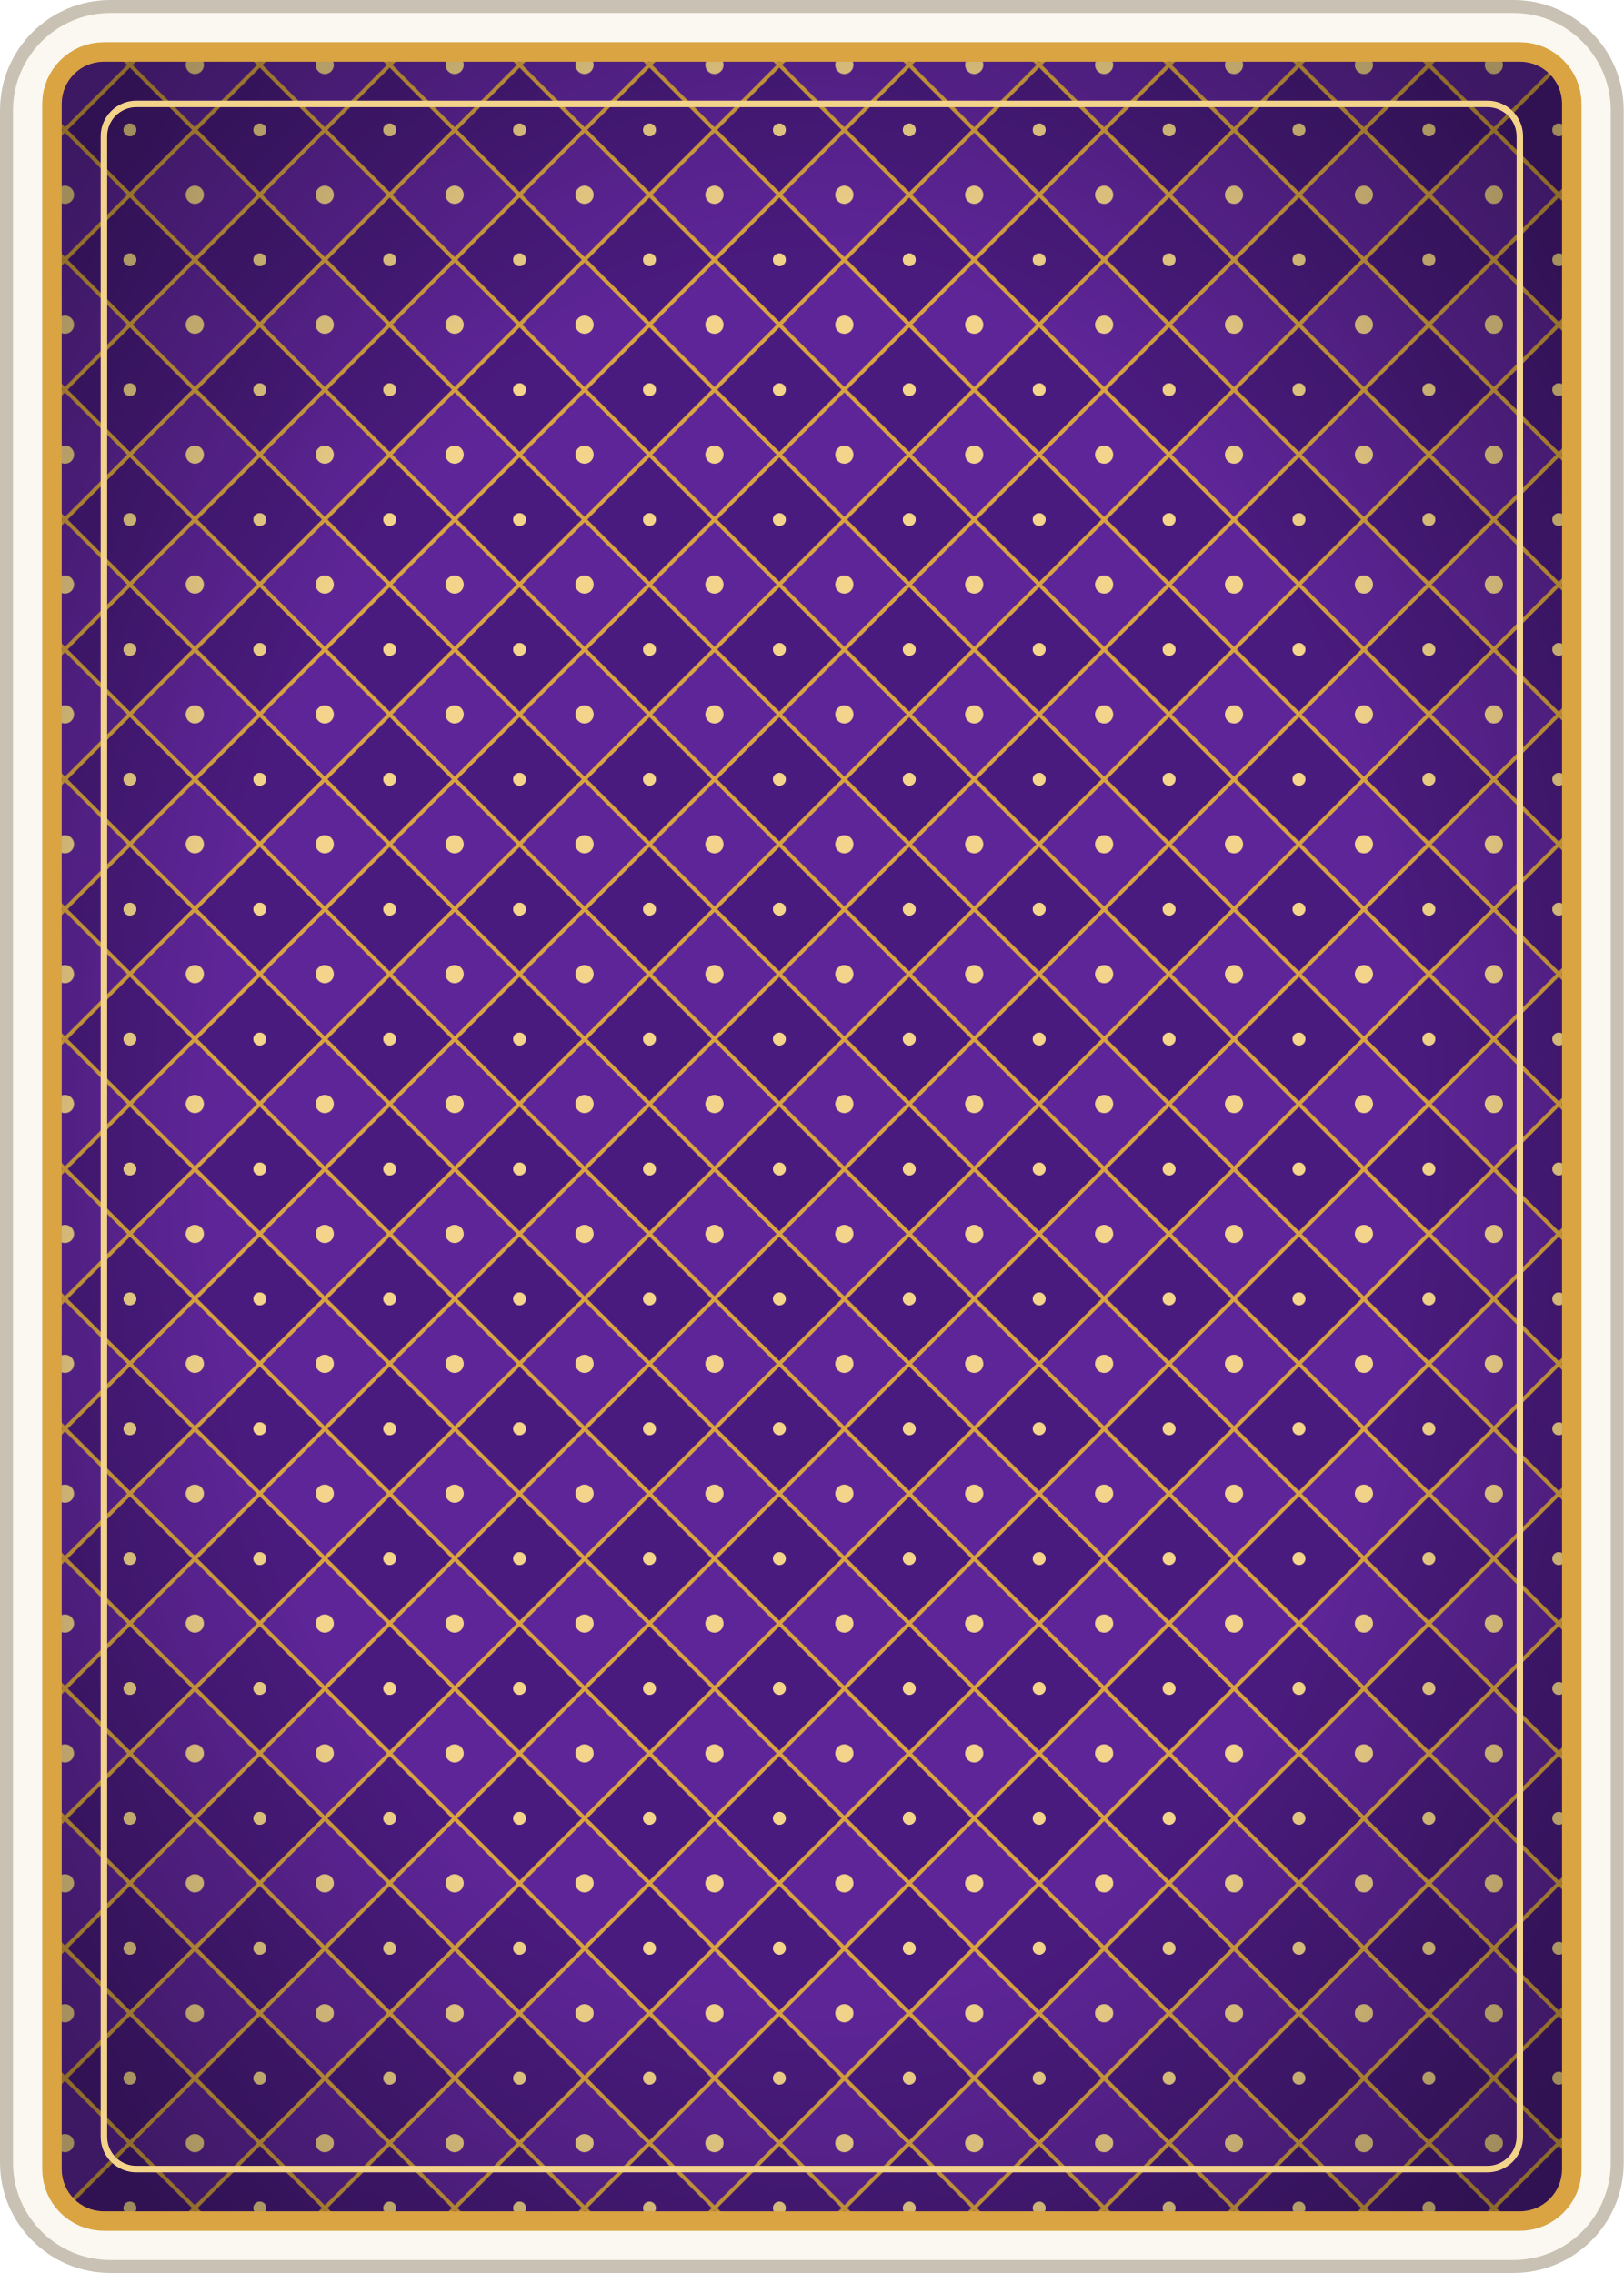
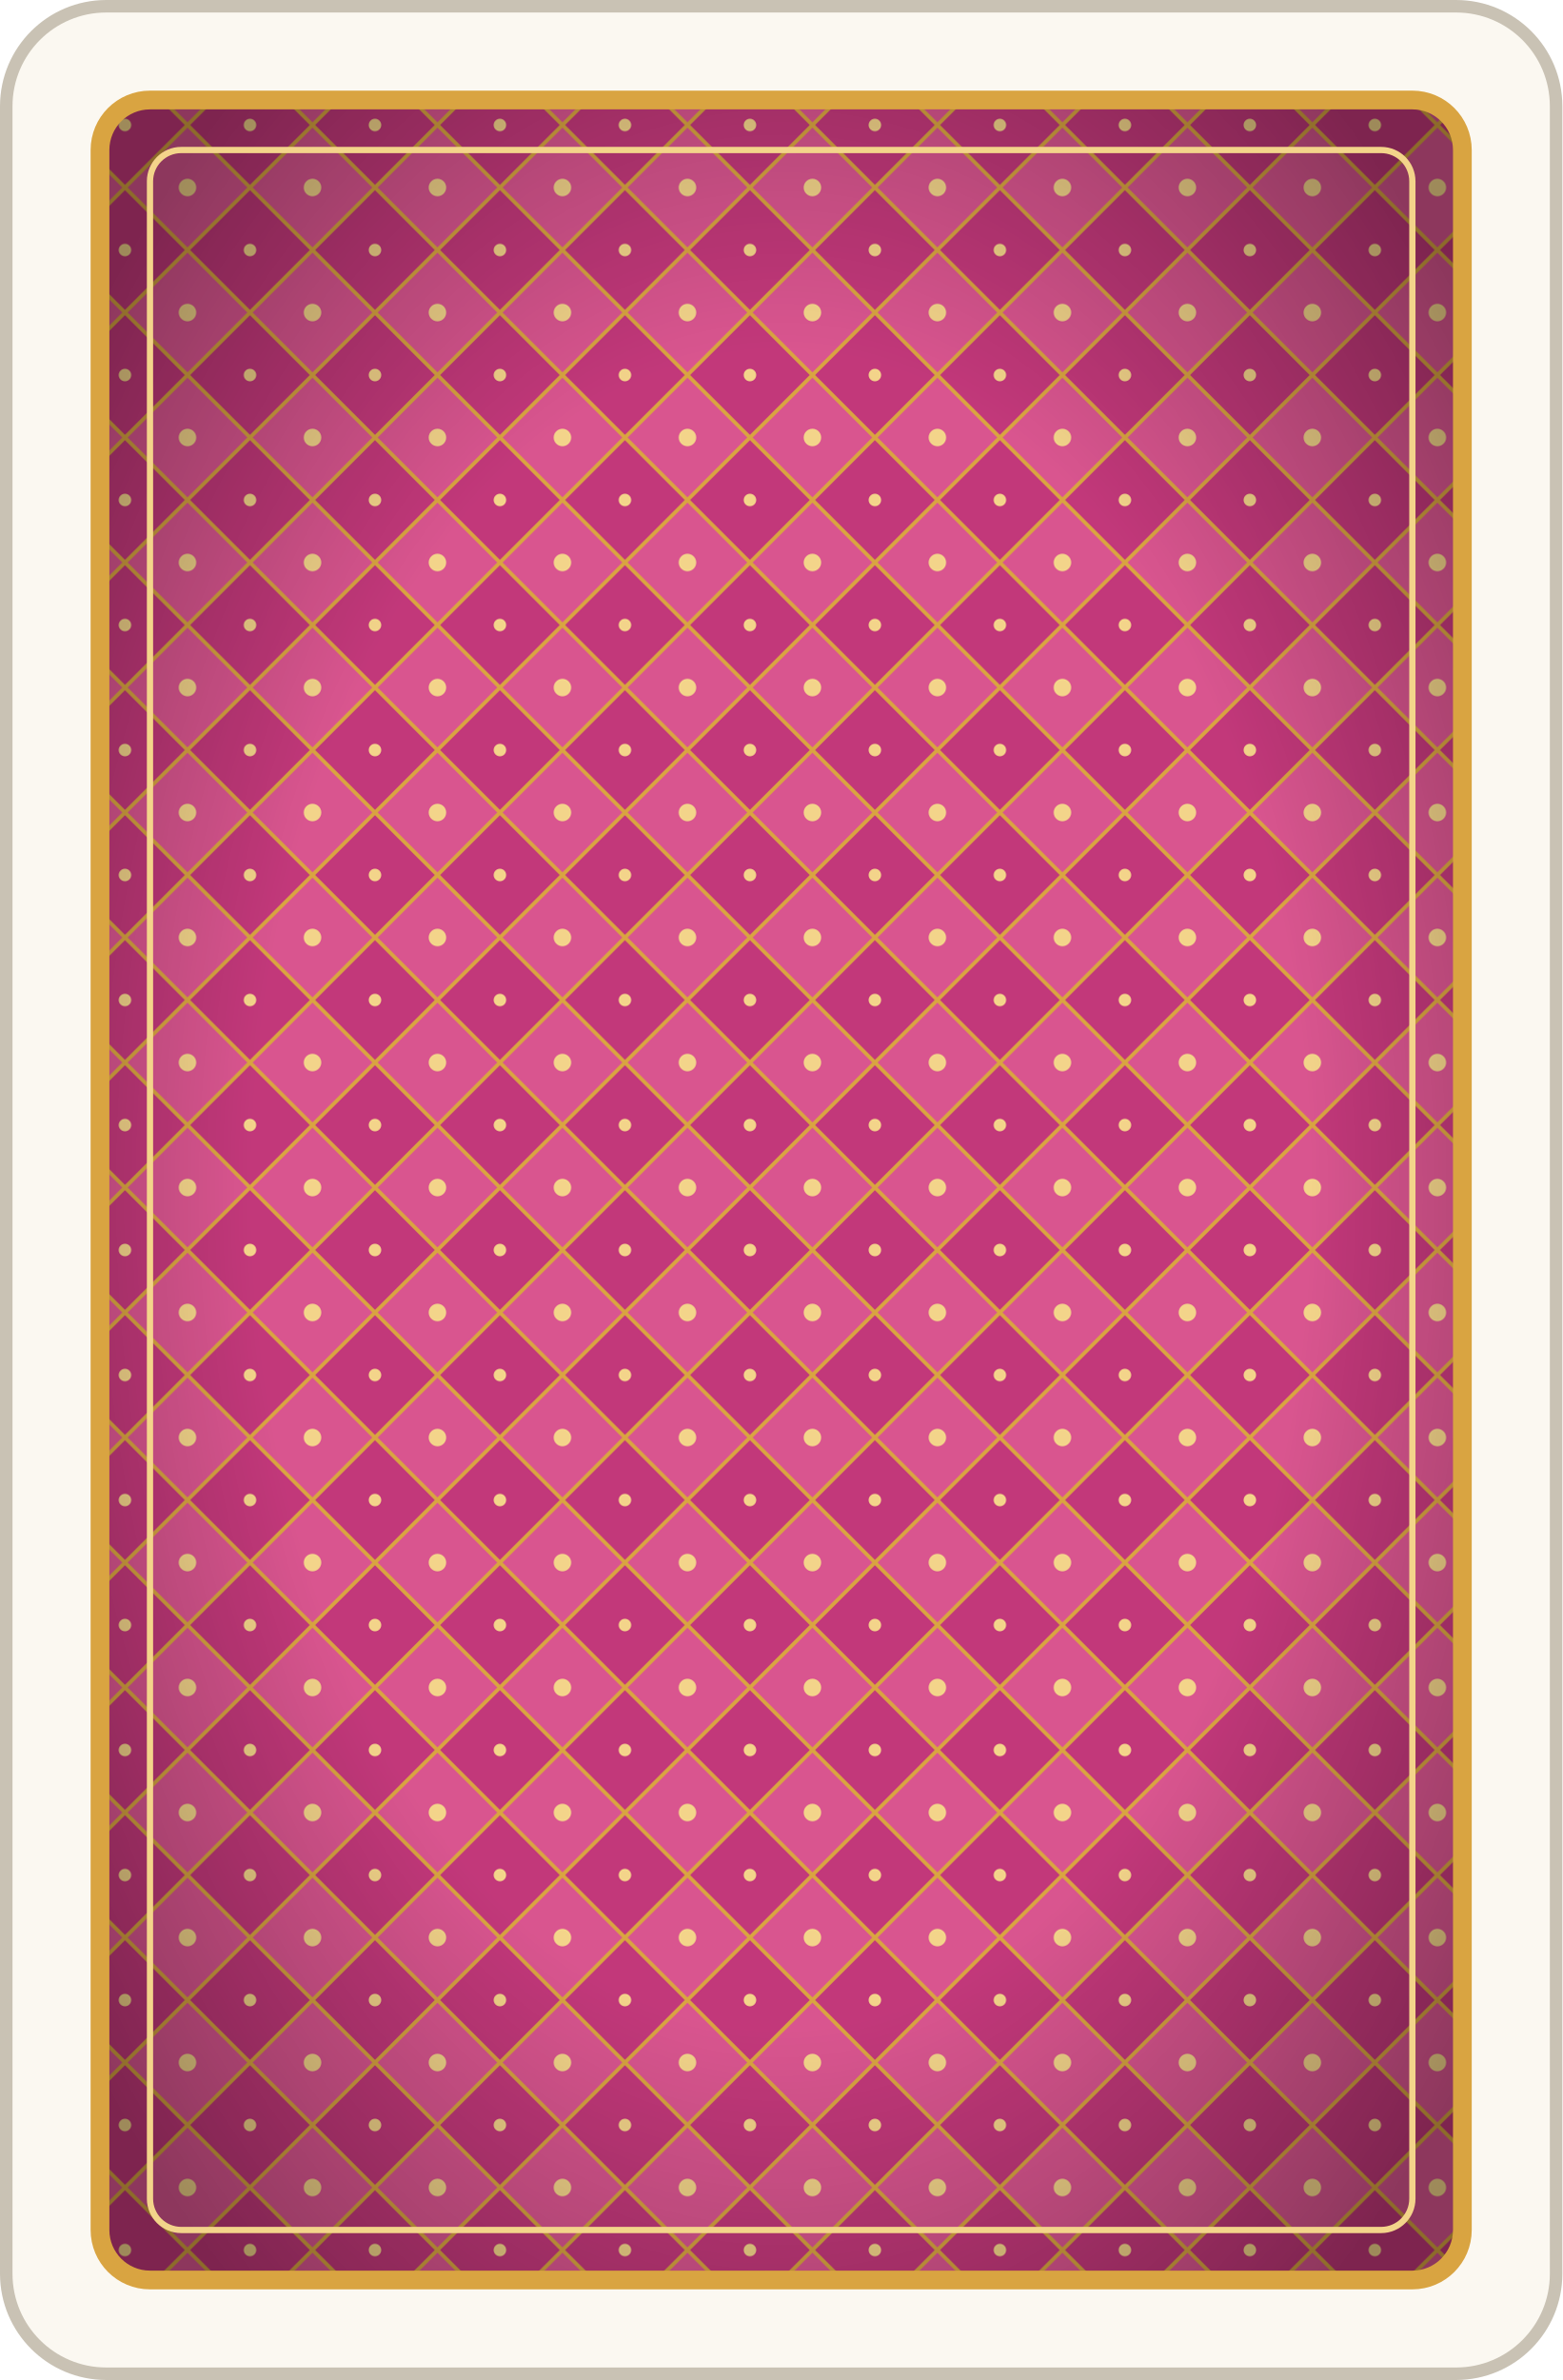
- <svg xmlns="http://www.w3.org/2000/svg" viewBox="0 0 250 350" width="250" height="350">
+ <svg xmlns="http://www.w3.org/2000/svg" viewBox="0 0 250 380.79" width="518" height="789">
  <defs>
    <pattern id="lattice" width="20" height="20" patternUnits="userSpaceOnUse">
-       <rect width="20" height="20" fill="#4a1b7e" />
-       <path d="M10 0 L20 10 L10 20 L0 10 Z" fill="#5e2598" stroke="#d9a441" stroke-width="0.6" />
+       <rect width="20" height="20" fill="#c2387a" />
+       <path d="M10 0 L20 10 L10 20 L0 10 Z" fill="#d9558f" stroke="#d9a441" stroke-width="0.6" />
      <circle cx="10" cy="10" r="1.4" fill="#f3d48a" />
      <circle cx="0" cy="0" r="1" fill="#f3d48a" />
      <circle cx="20" cy="0" r="1" fill="#f3d48a" />
      <circle cx="0" cy="20" r="1" fill="#f3d48a" />
      <circle cx="20" cy="20" r="1" fill="#f3d48a" />
    </pattern>
    <radialGradient id="vignette" cx="50%" cy="50%" r="65%">
      <stop offset="60%" stop-color="#000" stop-opacity="0" />
      <stop offset="100%" stop-color="#000" stop-opacity="0.35" />
    </radialGradient>
    <clipPath id="panel">
-       <rect x="8" y="8" width="234" height="334" rx="8" />
+       <rect x="16" y="16" width="218" height="348.79" rx="8" />
    </clipPath>
  </defs>
-   <rect x="1" y="1" width="248" height="348" rx="16" fill="#fbf8f1" stroke="#c9c2b4" stroke-width="2" />
+   <rect x="1" y="1" width="248" height="378.79" rx="16" fill="#fbf8f1" stroke="#c9c2b4" stroke-width="2" />
  <g clip-path="url(#panel)">
-     <rect x="8" y="8" width="234" height="334" fill="url(#lattice)" />
-     <rect x="8" y="8" width="234" height="334" fill="url(#vignette)" />
+     <rect x="16" y="16" width="218" height="348.79" fill="url(#lattice)" />
+     <rect x="16" y="16" width="218" height="348.79" fill="url(#vignette)" />
  </g>
-   <rect x="8" y="8" width="234" height="334" rx="8" fill="none" stroke="#d9a441" stroke-width="3" />
-   <rect x="16" y="16" width="218" height="318" rx="5" fill="none" stroke="#f3d48a" stroke-width="1" />
+   <rect x="16" y="16" width="218" height="348.79" rx="8" fill="none" stroke="#d9a441" stroke-width="3" />
+   <rect x="24" y="24" width="202" height="332.79" rx="5" fill="none" stroke="#f3d48a" stroke-width="1" />
</svg>
